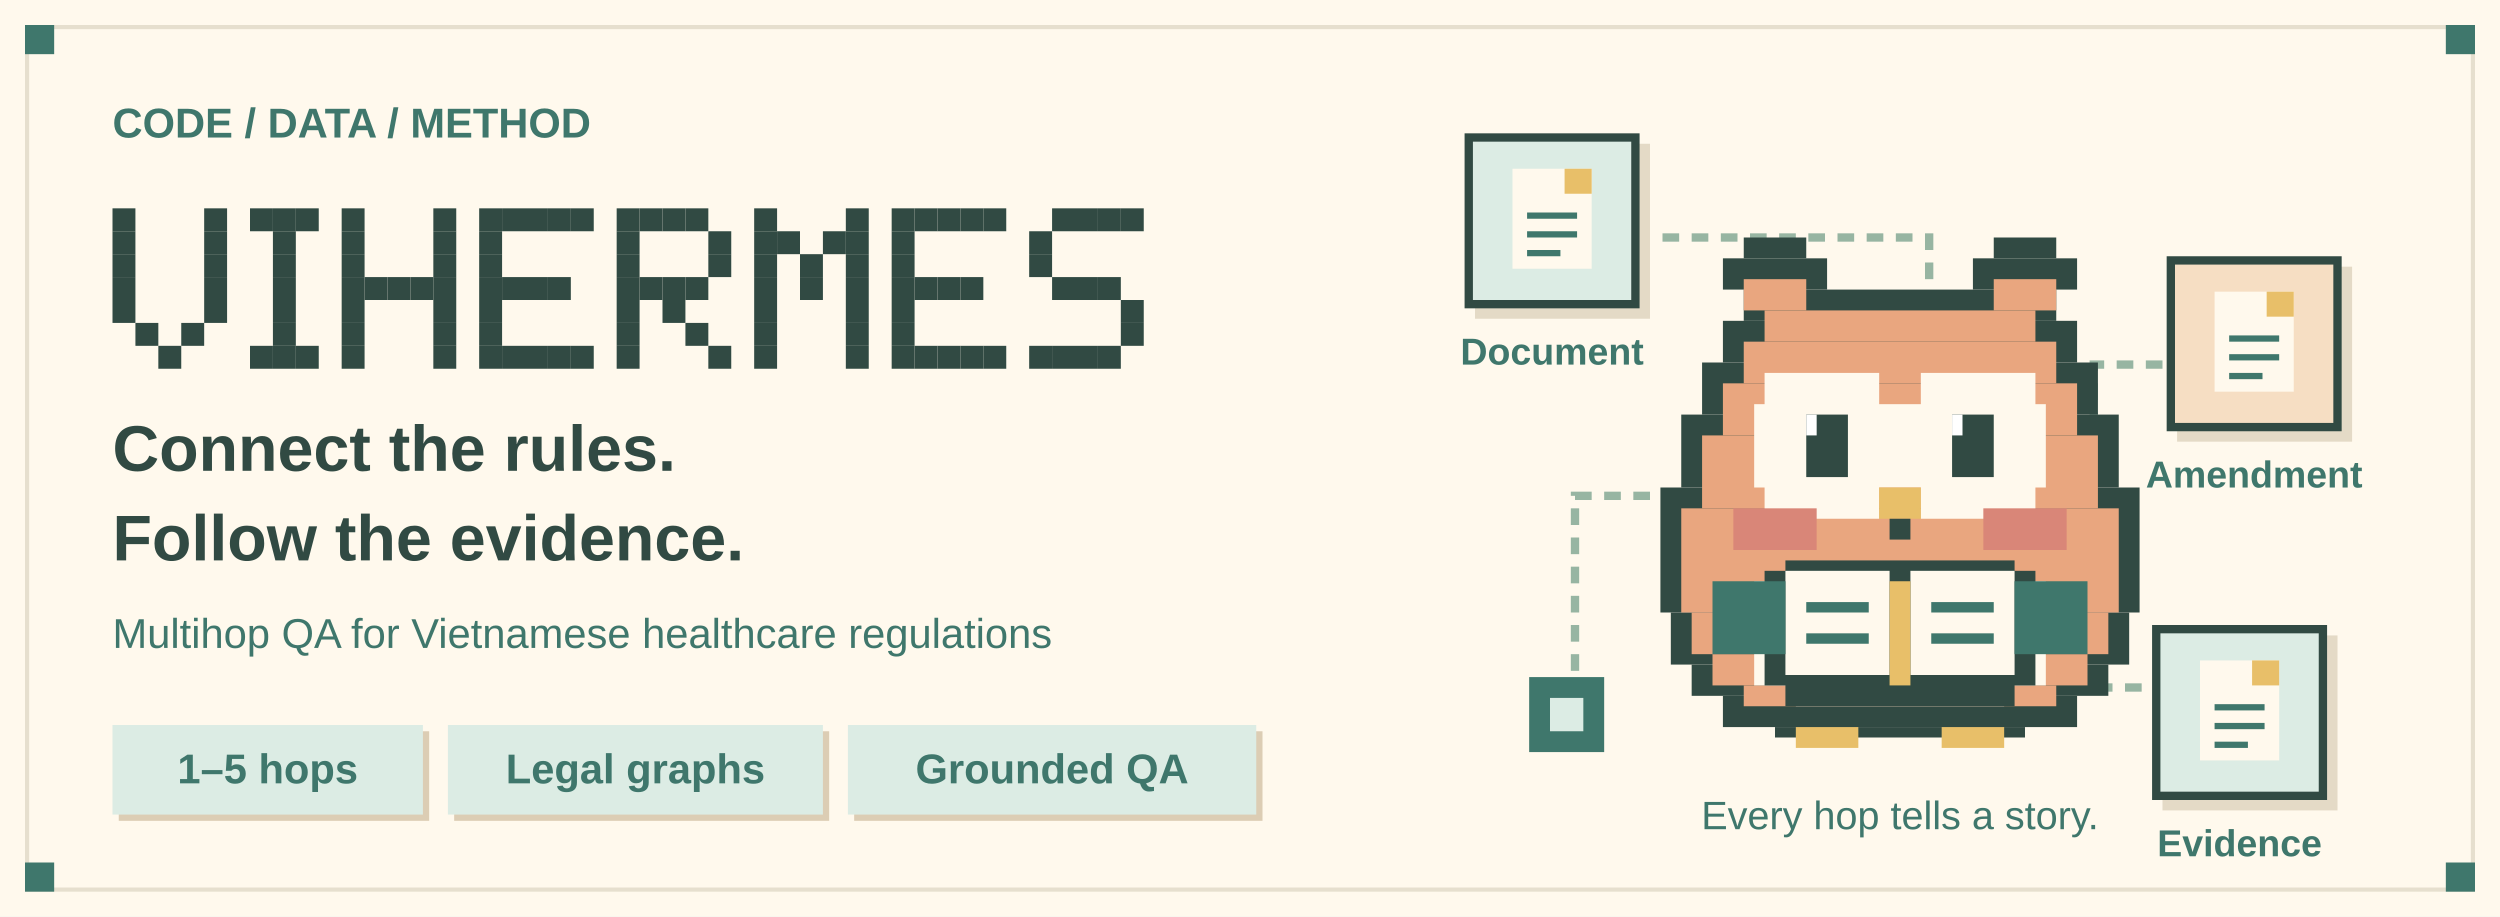
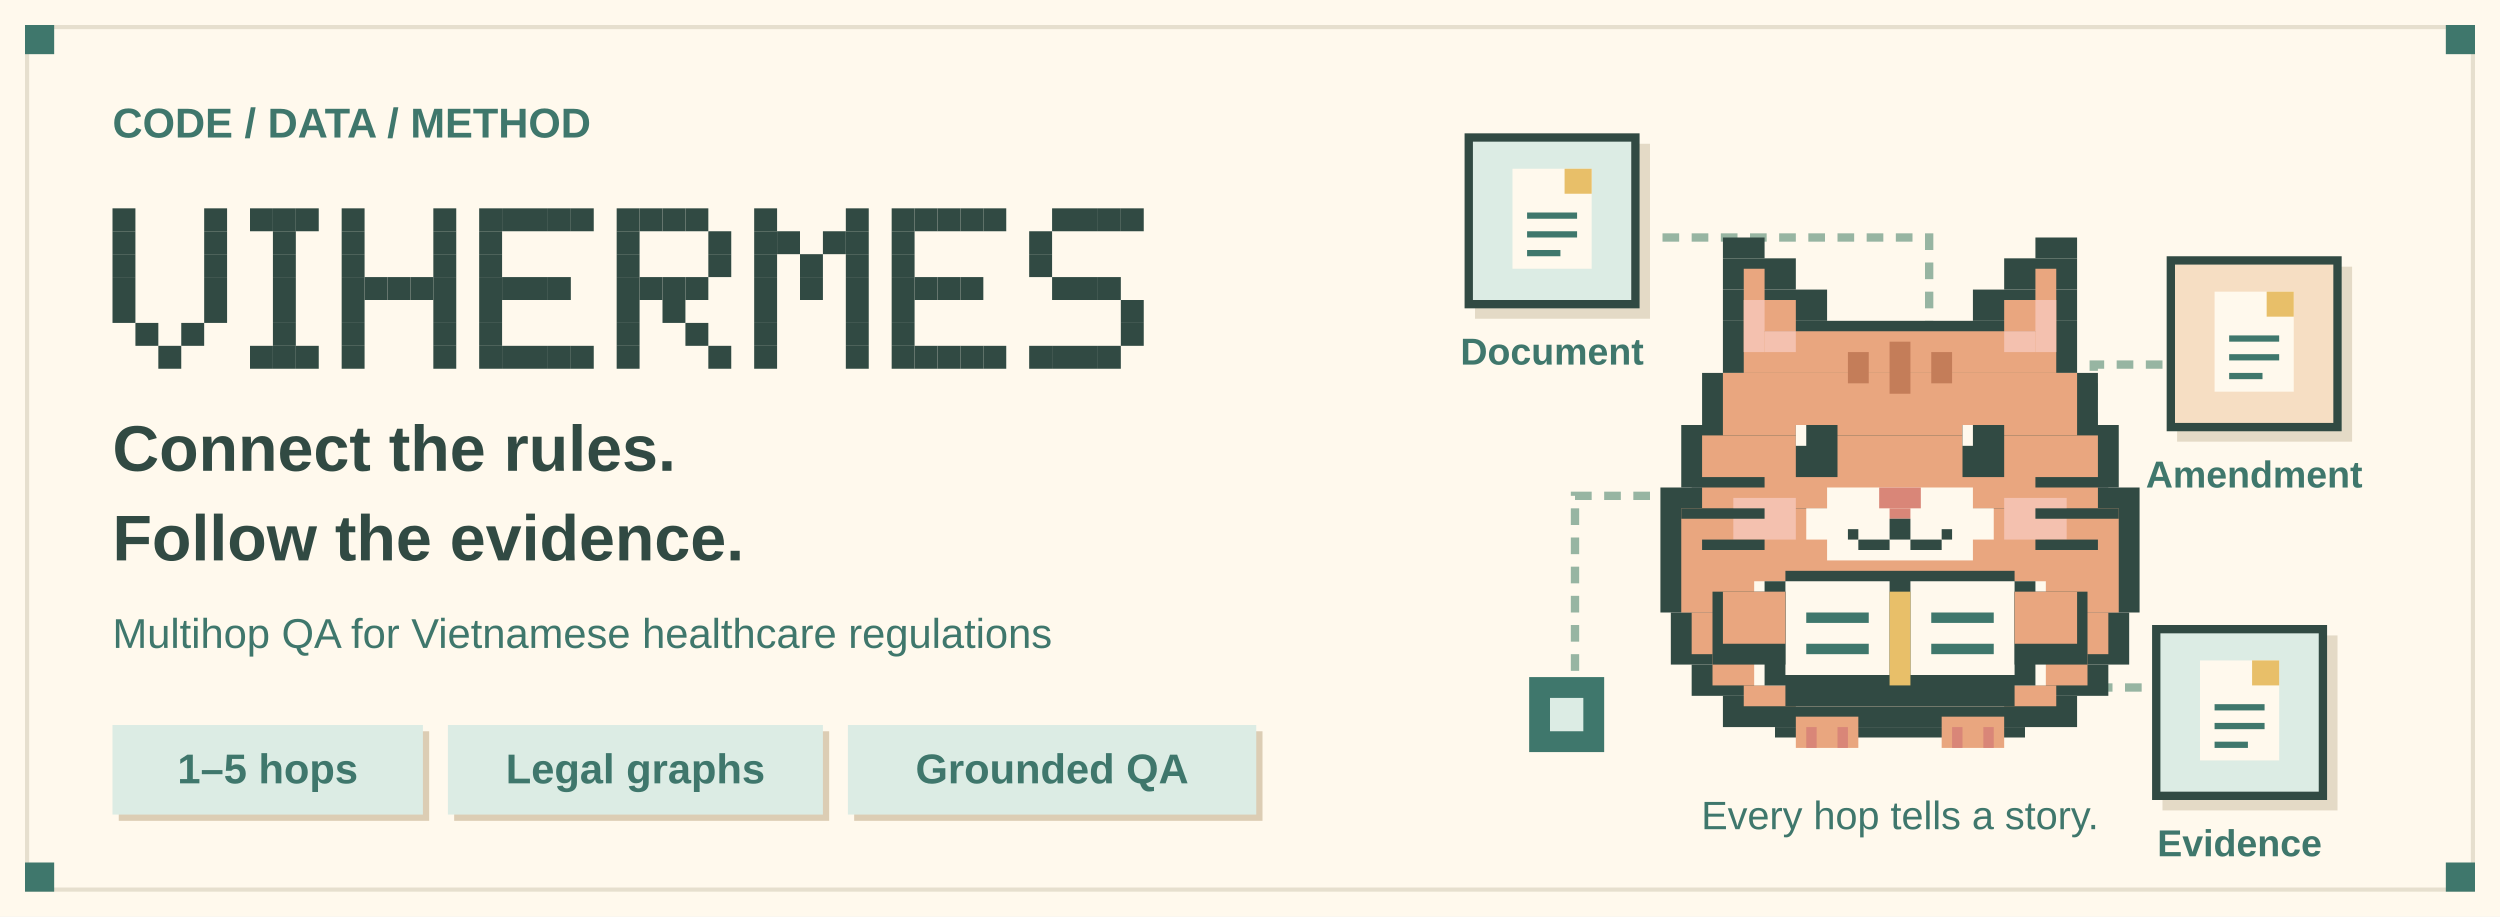
<svg xmlns="http://www.w3.org/2000/svg" width="1200" height="440" viewBox="0 0 1200 440" role="img">
  <rect x="0" y="0" width="1200" height="440" fill="#FFF9ED" />
  <rect x="12" y="12" width="1176" height="416" fill="#E6DFCE" />
  <rect x="14" y="14" width="1172" height="412" fill="#FFF9ED" />
  <rect x="12" y="12" width="14" height="14" fill="#3F776C" />
  <rect x="1174" y="12" width="14" height="14" fill="#3F776C" />
  <rect x="12" y="414" width="14" height="14" fill="#3F776C" />
  <rect x="1174" y="414" width="14" height="14" fill="#3F776C" />
  <text x="54" y="66" font-family="Verdana,Arial,sans-serif" font-size="20" font-weight="700" text-anchor="start" fill="#3F776C">CODE  /  DATA  /  METHOD</text>
  <rect x="54" y="100" width="11" height="11" fill="#314A43" />
  <rect x="98" y="100" width="11" height="11" fill="#314A43" />
  <rect x="54" y="111" width="11" height="11" fill="#314A43" />
  <rect x="98" y="111" width="11" height="11" fill="#314A43" />
  <rect x="54" y="122" width="11" height="11" fill="#314A43" />
  <rect x="98" y="122" width="11" height="11" fill="#314A43" />
  <rect x="54" y="133" width="11" height="11" fill="#314A43" />
  <rect x="98" y="133" width="11" height="11" fill="#314A43" />
  <rect x="54" y="144" width="11" height="11" fill="#314A43" />
  <rect x="98" y="144" width="11" height="11" fill="#314A43" />
  <rect x="65" y="155" width="11" height="11" fill="#314A43" />
  <rect x="87" y="155" width="11" height="11" fill="#314A43" />
  <rect x="76" y="166" width="11" height="11" fill="#314A43" />
  <rect x="120" y="100" width="11" height="11" fill="#314A43" />
  <rect x="131" y="100" width="11" height="11" fill="#314A43" />
  <rect x="142" y="100" width="11" height="11" fill="#314A43" />
  <rect x="131" y="111" width="11" height="11" fill="#314A43" />
  <rect x="131" y="122" width="11" height="11" fill="#314A43" />
  <rect x="131" y="133" width="11" height="11" fill="#314A43" />
  <rect x="131" y="144" width="11" height="11" fill="#314A43" />
  <rect x="131" y="155" width="11" height="11" fill="#314A43" />
  <rect x="120" y="166" width="11" height="11" fill="#314A43" />
  <rect x="131" y="166" width="11" height="11" fill="#314A43" />
  <rect x="142" y="166" width="11" height="11" fill="#314A43" />
  <rect x="164" y="100" width="11" height="11" fill="#314A43" />
  <rect x="208" y="100" width="11" height="11" fill="#314A43" />
  <rect x="164" y="111" width="11" height="11" fill="#314A43" />
  <rect x="208" y="111" width="11" height="11" fill="#314A43" />
  <rect x="164" y="122" width="11" height="11" fill="#314A43" />
  <rect x="208" y="122" width="11" height="11" fill="#314A43" />
  <rect x="164" y="133" width="11" height="11" fill="#314A43" />
  <rect x="175" y="133" width="11" height="11" fill="#314A43" />
  <rect x="186" y="133" width="11" height="11" fill="#314A43" />
  <rect x="197" y="133" width="11" height="11" fill="#314A43" />
  <rect x="208" y="133" width="11" height="11" fill="#314A43" />
  <rect x="164" y="144" width="11" height="11" fill="#314A43" />
  <rect x="208" y="144" width="11" height="11" fill="#314A43" />
  <rect x="164" y="155" width="11" height="11" fill="#314A43" />
  <rect x="208" y="155" width="11" height="11" fill="#314A43" />
  <rect x="164" y="166" width="11" height="11" fill="#314A43" />
  <rect x="208" y="166" width="11" height="11" fill="#314A43" />
  <rect x="230" y="100" width="11" height="11" fill="#314A43" />
  <rect x="241" y="100" width="11" height="11" fill="#314A43" />
  <rect x="252" y="100" width="11" height="11" fill="#314A43" />
  <rect x="263" y="100" width="11" height="11" fill="#314A43" />
  <rect x="274" y="100" width="11" height="11" fill="#314A43" />
  <rect x="230" y="111" width="11" height="11" fill="#314A43" />
  <rect x="230" y="122" width="11" height="11" fill="#314A43" />
  <rect x="230" y="133" width="11" height="11" fill="#314A43" />
  <rect x="241" y="133" width="11" height="11" fill="#314A43" />
  <rect x="252" y="133" width="11" height="11" fill="#314A43" />
  <rect x="263" y="133" width="11" height="11" fill="#314A43" />
  <rect x="230" y="144" width="11" height="11" fill="#314A43" />
  <rect x="230" y="155" width="11" height="11" fill="#314A43" />
  <rect x="230" y="166" width="11" height="11" fill="#314A43" />
  <rect x="241" y="166" width="11" height="11" fill="#314A43" />
  <rect x="252" y="166" width="11" height="11" fill="#314A43" />
  <rect x="263" y="166" width="11" height="11" fill="#314A43" />
  <rect x="274" y="166" width="11" height="11" fill="#314A43" />
  <rect x="296" y="100" width="11" height="11" fill="#314A43" />
  <rect x="307" y="100" width="11" height="11" fill="#314A43" />
  <rect x="318" y="100" width="11" height="11" fill="#314A43" />
  <rect x="329" y="100" width="11" height="11" fill="#314A43" />
  <rect x="296" y="111" width="11" height="11" fill="#314A43" />
  <rect x="340" y="111" width="11" height="11" fill="#314A43" />
  <rect x="296" y="122" width="11" height="11" fill="#314A43" />
  <rect x="340" y="122" width="11" height="11" fill="#314A43" />
  <rect x="296" y="133" width="11" height="11" fill="#314A43" />
  <rect x="307" y="133" width="11" height="11" fill="#314A43" />
  <rect x="318" y="133" width="11" height="11" fill="#314A43" />
  <rect x="329" y="133" width="11" height="11" fill="#314A43" />
  <rect x="296" y="144" width="11" height="11" fill="#314A43" />
  <rect x="318" y="144" width="11" height="11" fill="#314A43" />
  <rect x="296" y="155" width="11" height="11" fill="#314A43" />
  <rect x="329" y="155" width="11" height="11" fill="#314A43" />
  <rect x="296" y="166" width="11" height="11" fill="#314A43" />
  <rect x="340" y="166" width="11" height="11" fill="#314A43" />
  <rect x="362" y="100" width="11" height="11" fill="#314A43" />
  <rect x="406" y="100" width="11" height="11" fill="#314A43" />
  <rect x="362" y="111" width="11" height="11" fill="#314A43" />
  <rect x="373" y="111" width="11" height="11" fill="#314A43" />
  <rect x="395" y="111" width="11" height="11" fill="#314A43" />
  <rect x="406" y="111" width="11" height="11" fill="#314A43" />
  <rect x="362" y="122" width="11" height="11" fill="#314A43" />
  <rect x="384" y="122" width="11" height="11" fill="#314A43" />
  <rect x="406" y="122" width="11" height="11" fill="#314A43" />
  <rect x="362" y="133" width="11" height="11" fill="#314A43" />
  <rect x="384" y="133" width="11" height="11" fill="#314A43" />
  <rect x="406" y="133" width="11" height="11" fill="#314A43" />
  <rect x="362" y="144" width="11" height="11" fill="#314A43" />
  <rect x="406" y="144" width="11" height="11" fill="#314A43" />
  <rect x="362" y="155" width="11" height="11" fill="#314A43" />
  <rect x="406" y="155" width="11" height="11" fill="#314A43" />
  <rect x="362" y="166" width="11" height="11" fill="#314A43" />
  <rect x="406" y="166" width="11" height="11" fill="#314A43" />
  <rect x="428" y="100" width="11" height="11" fill="#314A43" />
  <rect x="439" y="100" width="11" height="11" fill="#314A43" />
  <rect x="450" y="100" width="11" height="11" fill="#314A43" />
  <rect x="461" y="100" width="11" height="11" fill="#314A43" />
  <rect x="472" y="100" width="11" height="11" fill="#314A43" />
  <rect x="428" y="111" width="11" height="11" fill="#314A43" />
  <rect x="428" y="122" width="11" height="11" fill="#314A43" />
  <rect x="428" y="133" width="11" height="11" fill="#314A43" />
  <rect x="439" y="133" width="11" height="11" fill="#314A43" />
  <rect x="450" y="133" width="11" height="11" fill="#314A43" />
  <rect x="461" y="133" width="11" height="11" fill="#314A43" />
  <rect x="428" y="144" width="11" height="11" fill="#314A43" />
  <rect x="428" y="155" width="11" height="11" fill="#314A43" />
  <rect x="428" y="166" width="11" height="11" fill="#314A43" />
  <rect x="439" y="166" width="11" height="11" fill="#314A43" />
  <rect x="450" y="166" width="11" height="11" fill="#314A43" />
  <rect x="461" y="166" width="11" height="11" fill="#314A43" />
  <rect x="472" y="166" width="11" height="11" fill="#314A43" />
  <rect x="505" y="100" width="11" height="11" fill="#314A43" />
  <rect x="516" y="100" width="11" height="11" fill="#314A43" />
  <rect x="527" y="100" width="11" height="11" fill="#314A43" />
  <rect x="538" y="100" width="11" height="11" fill="#314A43" />
  <rect x="494" y="111" width="11" height="11" fill="#314A43" />
  <rect x="494" y="122" width="11" height="11" fill="#314A43" />
  <rect x="505" y="133" width="11" height="11" fill="#314A43" />
  <rect x="516" y="133" width="11" height="11" fill="#314A43" />
  <rect x="527" y="133" width="11" height="11" fill="#314A43" />
  <rect x="538" y="144" width="11" height="11" fill="#314A43" />
  <rect x="538" y="155" width="11" height="11" fill="#314A43" />
  <rect x="494" y="166" width="11" height="11" fill="#314A43" />
  <rect x="505" y="166" width="11" height="11" fill="#314A43" />
  <rect x="516" y="166" width="11" height="11" fill="#314A43" />
  <rect x="527" y="166" width="11" height="11" fill="#314A43" />
  <text x="54" y="226" font-family="Verdana,Arial,sans-serif" font-size="31" font-weight="700" text-anchor="start" fill="#314A43">Connect the rules.</text>
  <text x="54" y="269" font-family="Verdana,Arial,sans-serif" font-size="31" font-weight="700" text-anchor="start" fill="#314A43">Follow the evidence.</text>
  <text x="54" y="311" font-family="Verdana,Arial,sans-serif" font-size="20" font-weight="400" text-anchor="start" fill="#3F776C">Multihop QA for Vietnamese healthcare regulations</text>
  <rect x="57" y="351" width="149" height="43" fill="#DCCDB4" />
  <rect x="54" y="348" width="149" height="43" fill="#DCECE4" />
  <text x="128.5" y="376" font-family="Verdana,Arial,sans-serif" font-size="20" font-weight="600" text-anchor="middle" fill="#3F776C">1–5 hops</text>
  <rect x="218" y="351" width="180" height="43" fill="#DCCDB4" />
  <rect x="215" y="348" width="180" height="43" fill="#DCECE4" />
  <text x="305.0" y="376" font-family="Verdana,Arial,sans-serif" font-size="20" font-weight="600" text-anchor="middle" fill="#3F776C">Legal graphs</text>
  <rect x="410" y="351" width="196" height="43" fill="#DCCDB4" />
  <rect x="407" y="348" width="196" height="43" fill="#DCECE4" />
  <text x="505.0" y="376" font-family="Verdana,Arial,sans-serif" font-size="20" font-weight="600" text-anchor="middle" fill="#3F776C">Grounded QA</text>
  <g fill="none" stroke="#97B5A2" stroke-width="4" stroke-dasharray="8 6">
    <path d="M784 114H926V164" />
    <path d="M1080 175H1005V232" />
    <path d="M926 270V330H1074" />
    <path d="M834 238H756V332" />
  </g>
  <rect x="708" y="69" width="84" height="84" fill="#E4DAC6" />
  <rect x="703" y="64" width="84" height="84" fill="#314A43" />
  <rect x="707" y="68" width="76" height="76" fill="#DCECE4" />
  <rect x="726" y="81" width="38" height="48" fill="#FFF9ED" />
  <rect x="751" y="81" width="13" height="12" fill="#E8BF69" />
  <rect x="733" y="102" width="24" height="3" fill="#3F776C" />
  <rect x="733" y="111" width="24" height="3" fill="#3F776C" />
  <rect x="733" y="120" width="16" height="3" fill="#3F776C" />
  <text x="745" y="175" font-family="Verdana,Arial,sans-serif" font-size="18" font-weight="600" text-anchor="middle" fill="#3F776C">Document</text>
  <rect x="1045" y="128" width="84" height="84" fill="#E4DAC6" />
  <rect x="1040" y="123" width="84" height="84" fill="#314A43" />
  <rect x="1044" y="127" width="76" height="76" fill="#F6DEC3" />
  <rect x="1063" y="140" width="38" height="48" fill="#FFF9ED" />
  <rect x="1088" y="140" width="13" height="12" fill="#E8BF69" />
  <rect x="1070" y="161" width="24" height="3" fill="#3F776C" />
  <rect x="1070" y="170" width="24" height="3" fill="#3F776C" />
  <rect x="1070" y="179" width="16" height="3" fill="#3F776C" />
  <text x="1082" y="234" font-family="Verdana,Arial,sans-serif" font-size="18" font-weight="600" text-anchor="middle" fill="#3F776C">Amendment</text>
  <rect x="1038" y="305" width="84" height="84" fill="#E4DAC6" />
  <rect x="1033" y="300" width="84" height="84" fill="#314A43" />
  <rect x="1037" y="304" width="76" height="76" fill="#DCECE4" />
  <rect x="1056" y="317" width="38" height="48" fill="#FFF9ED" />
  <rect x="1081" y="317" width="13" height="12" fill="#E8BF69" />
  <rect x="1063" y="338" width="24" height="3" fill="#3F776C" />
  <rect x="1063" y="347" width="24" height="3" fill="#3F776C" />
  <rect x="1063" y="356" width="16" height="3" fill="#3F776C" />
  <text x="1075" y="411" font-family="Verdana,Arial,sans-serif" font-size="18" font-weight="600" text-anchor="middle" fill="#3F776C">Evidence</text>
  <g transform="translate(812 114) scale(5)">
-     <rect x="5" y="0" width="6" height="2" fill="#314A43" />
-     <rect x="29" y="0" width="6" height="2" fill="#314A43" />
-     <rect x="3" y="2" width="10" height="3" fill="#314A43" />
-     <rect x="27" y="2" width="10" height="3" fill="#314A43" />
-     <rect x="5" y="5" width="30" height="3" fill="#314A43" />
-     <rect x="3" y="8" width="34" height="4" fill="#314A43" />
-     <rect x="1" y="12" width="38" height="5" fill="#314A43" />
-     <rect x="-1" y="17" width="42" height="7" fill="#314A43" />
+     <rect x="3" y="0" width="4" height="2" fill="#314A43" />
+     <rect x="33" y="0" width="4" height="2" fill="#314A43" />
+     <rect x="3" y="2" width="7" height="3" fill="#314A43" />
+     <rect x="30" y="2" width="7" height="3" fill="#314A43" />
+     <rect x="3" y="5" width="10" height="3" fill="#314A43" />
+     <rect x="27" y="5" width="10" height="3" fill="#314A43" />
+     <rect x="3" y="8" width="34" height="5" fill="#314A43" />
+     <rect x="1" y="13" width="38" height="5" fill="#314A43" />
+     <rect x="-1" y="18" width="42" height="6" fill="#314A43" />
    <rect x="-3" y="24" width="46" height="12" fill="#314A43" />
    <rect x="-2" y="36" width="44" height="5" fill="#314A43" />
    <rect x="0" y="41" width="40" height="3" fill="#314A43" />
    <rect x="3" y="44" width="34" height="3" fill="#314A43" />
    <rect x="8" y="47" width="24" height="1" fill="#314A43" />
-     <rect x="5" y="4" width="6" height="3" fill="#E9A67F" />
-     <rect x="29" y="4" width="6" height="3" fill="#E9A67F" />
-     <rect x="7" y="7" width="26" height="3" fill="#E9A67F" />
-     <rect x="5" y="10" width="30" height="4" fill="#E9A67F" />
-     <rect x="3" y="14" width="34" height="5" fill="#E9A67F" />
+     <rect x="5" y="3" width="2" height="3" fill="#E9A67F" />
+     <rect x="5" y="6" width="5" height="3" fill="#E9A67F" />
+     <rect x="33" y="3" width="2" height="3" fill="#E9A67F" />
+     <rect x="30" y="6" width="5" height="3" fill="#E9A67F" />
+     <rect x="5" y="9" width="30" height="4" fill="#E9A67F" />
+     <rect x="3" y="13" width="34" height="6" fill="#E9A67F" />
    <rect x="1" y="19" width="38" height="7" fill="#E9A67F" />
    <rect x="-1" y="26" width="42" height="10" fill="#E9A67F" />
    <rect x="0" y="36" width="40" height="4" fill="#E9A67F" />
    <rect x="2" y="40" width="36" height="3" fill="#E9A67F" />
    <rect x="5" y="43" width="30" height="2" fill="#E9A67F" />
-     <rect x="7" y="13" width="11" height="14" fill="#FFF9ED" />
-     <rect x="22" y="13" width="11" height="14" fill="#FFF9ED" />
-     <rect x="6" y="16" width="28" height="8" fill="#FFF9ED" />
-     <rect x="11" y="17" width="4" height="6" fill="#314A43" />
-     <rect x="25" y="17" width="4" height="6" fill="#314A43" />
-     <rect x="11" y="17" width="1" height="2" fill="#FFFFFF" />
-     <rect x="25" y="17" width="1" height="2" fill="#FFFFFF" />
-     <rect x="18" y="24" width="4" height="3" fill="#E8BF69" />
+     <rect x="5" y="6" width="2" height="5" fill="#F4C1AF" />
+     <rect x="7" y="9" width="3" height="2" fill="#F4C1AF" />
+     <rect x="33" y="6" width="2" height="5" fill="#F4C1AF" />
+     <rect x="30" y="9" width="3" height="2" fill="#F4C1AF" />
+     <rect x="15" y="11" width="2" height="3" fill="#C47D59" />
+     <rect x="19" y="10" width="2" height="5" fill="#C47D59" />
+     <rect x="23" y="11" width="2" height="3" fill="#C47D59" />
+     <rect x="10" y="18" width="4" height="5" fill="#314A43" />
+     <rect x="26" y="18" width="4" height="5" fill="#314A43" />
+     <rect x="10" y="18" width="1" height="2" fill="#FFF9ED" />
+     <rect x="26" y="18" width="1" height="2" fill="#FFF9ED" />
+     <rect x="13" y="24" width="14" height="7" fill="#FFF9ED" />
+     <rect x="11" y="26" width="18" height="3" fill="#FFF9ED" />
+     <rect x="18" y="24" width="4" height="2" fill="#D98678" />
+     <rect x="19" y="26" width="2" height="1" fill="#D98678" />
    <rect x="19" y="27" width="2" height="2" fill="#314A43" />
-     <rect x="4" y="26" width="8" height="4" fill="#D98678" />
-     <rect x="28" y="26" width="8" height="4" fill="#D98678" />
+     <rect x="16" y="29" width="3" height="1" fill="#314A43" />
+     <rect x="21" y="29" width="3" height="1" fill="#314A43" />
+     <rect x="15" y="28" width="1" height="1" fill="#314A43" />
+     <rect x="24" y="28" width="1" height="1" fill="#314A43" />
+     <rect x="4" y="25" width="6" height="4" fill="#F4C1AF" />
+     <rect x="30" y="25" width="6" height="4" fill="#F4C1AF" />
+     <rect x="0" y="23" width="7" height="1" fill="#314A43" />
+     <rect x="-1" y="26" width="8" height="1" fill="#314A43" />
+     <rect x="1" y="29" width="6" height="1" fill="#314A43" />
+     <rect x="33" y="23" width="7" height="1" fill="#314A43" />
+     <rect x="33" y="26" width="8" height="1" fill="#314A43" />
+     <rect x="33" y="29" width="6" height="1" fill="#314A43" />
    <rect x="6" y="33" width="28" height="10" fill="#FFF9ED" />
    <rect x="10" y="43" width="20" height="2" fill="#FFF9ED" />
-     <rect x="9" y="31" width="22" height="14" fill="#314A43" />
-     <rect x="7" y="32" width="26" height="11" fill="#314A43" />
-     <rect x="9" y="32" width="10" height="10" fill="#FFF9ED" />
-     <rect x="21" y="32" width="10" height="10" fill="#FFF9ED" />
-     <rect x="19" y="33" width="2" height="10" fill="#E8BF69" />
-     <rect x="11" y="35" width="6" height="1" fill="#3F776C" />
-     <rect x="11" y="38" width="6" height="1" fill="#3F776C" />
-     <rect x="23" y="35" width="6" height="1" fill="#3F776C" />
-     <rect x="23" y="38" width="6" height="1" fill="#3F776C" />
-     <rect x="2" y="33" width="7" height="7" fill="#3F776C" />
-     <rect x="31" y="33" width="7" height="7" fill="#3F776C" />
-     <rect x="10" y="47" width="6" height="2" fill="#E8BF69" />
-     <rect x="24" y="47" width="6" height="2" fill="#E8BF69" />
+     <rect x="9" y="32" width="22" height="13" fill="#314A43" />
+     <rect x="7" y="33" width="26" height="10" fill="#314A43" />
+     <rect x="9" y="33" width="10" height="9" fill="#FFF9ED" />
+     <rect x="21" y="33" width="10" height="9" fill="#FFF9ED" />
+     <rect x="19" y="34" width="2" height="9" fill="#E8BF69" />
+     <rect x="11" y="36" width="6" height="1" fill="#3F776C" />
+     <rect x="11" y="39" width="6" height="1" fill="#3F776C" />
+     <rect x="23" y="36" width="6" height="1" fill="#3F776C" />
+     <rect x="23" y="39" width="6" height="1" fill="#3F776C" />
+     <rect x="2" y="34" width="7" height="7" fill="#314A43" />
+     <rect x="31" y="34" width="7" height="7" fill="#314A43" />
+     <rect x="3" y="34" width="6" height="5" fill="#E9A67F" />
+     <rect x="31" y="34" width="6" height="5" fill="#E9A67F" />
+     <rect x="10" y="46" width="6" height="3" fill="#E9A67F" />
+     <rect x="24" y="46" width="6" height="3" fill="#E9A67F" />
+     <rect x="11" y="47" width="1" height="2" fill="#D98678" />
+     <rect x="14" y="47" width="1" height="2" fill="#D98678" />
+     <rect x="25" y="47" width="1" height="2" fill="#D98678" />
+     <rect x="28" y="47" width="1" height="2" fill="#D98678" />
  </g>
  <rect x="734" y="325" width="36" height="36" fill="#3F776C" />
  <rect x="744" y="335" width="16" height="16" fill="#DCECE4" />
  <text x="912" y="398" font-family="Verdana,Arial,sans-serif" font-size="19" font-weight="400" text-anchor="middle" fill="#3F776C">Every hop tells a story.</text>
</svg>
